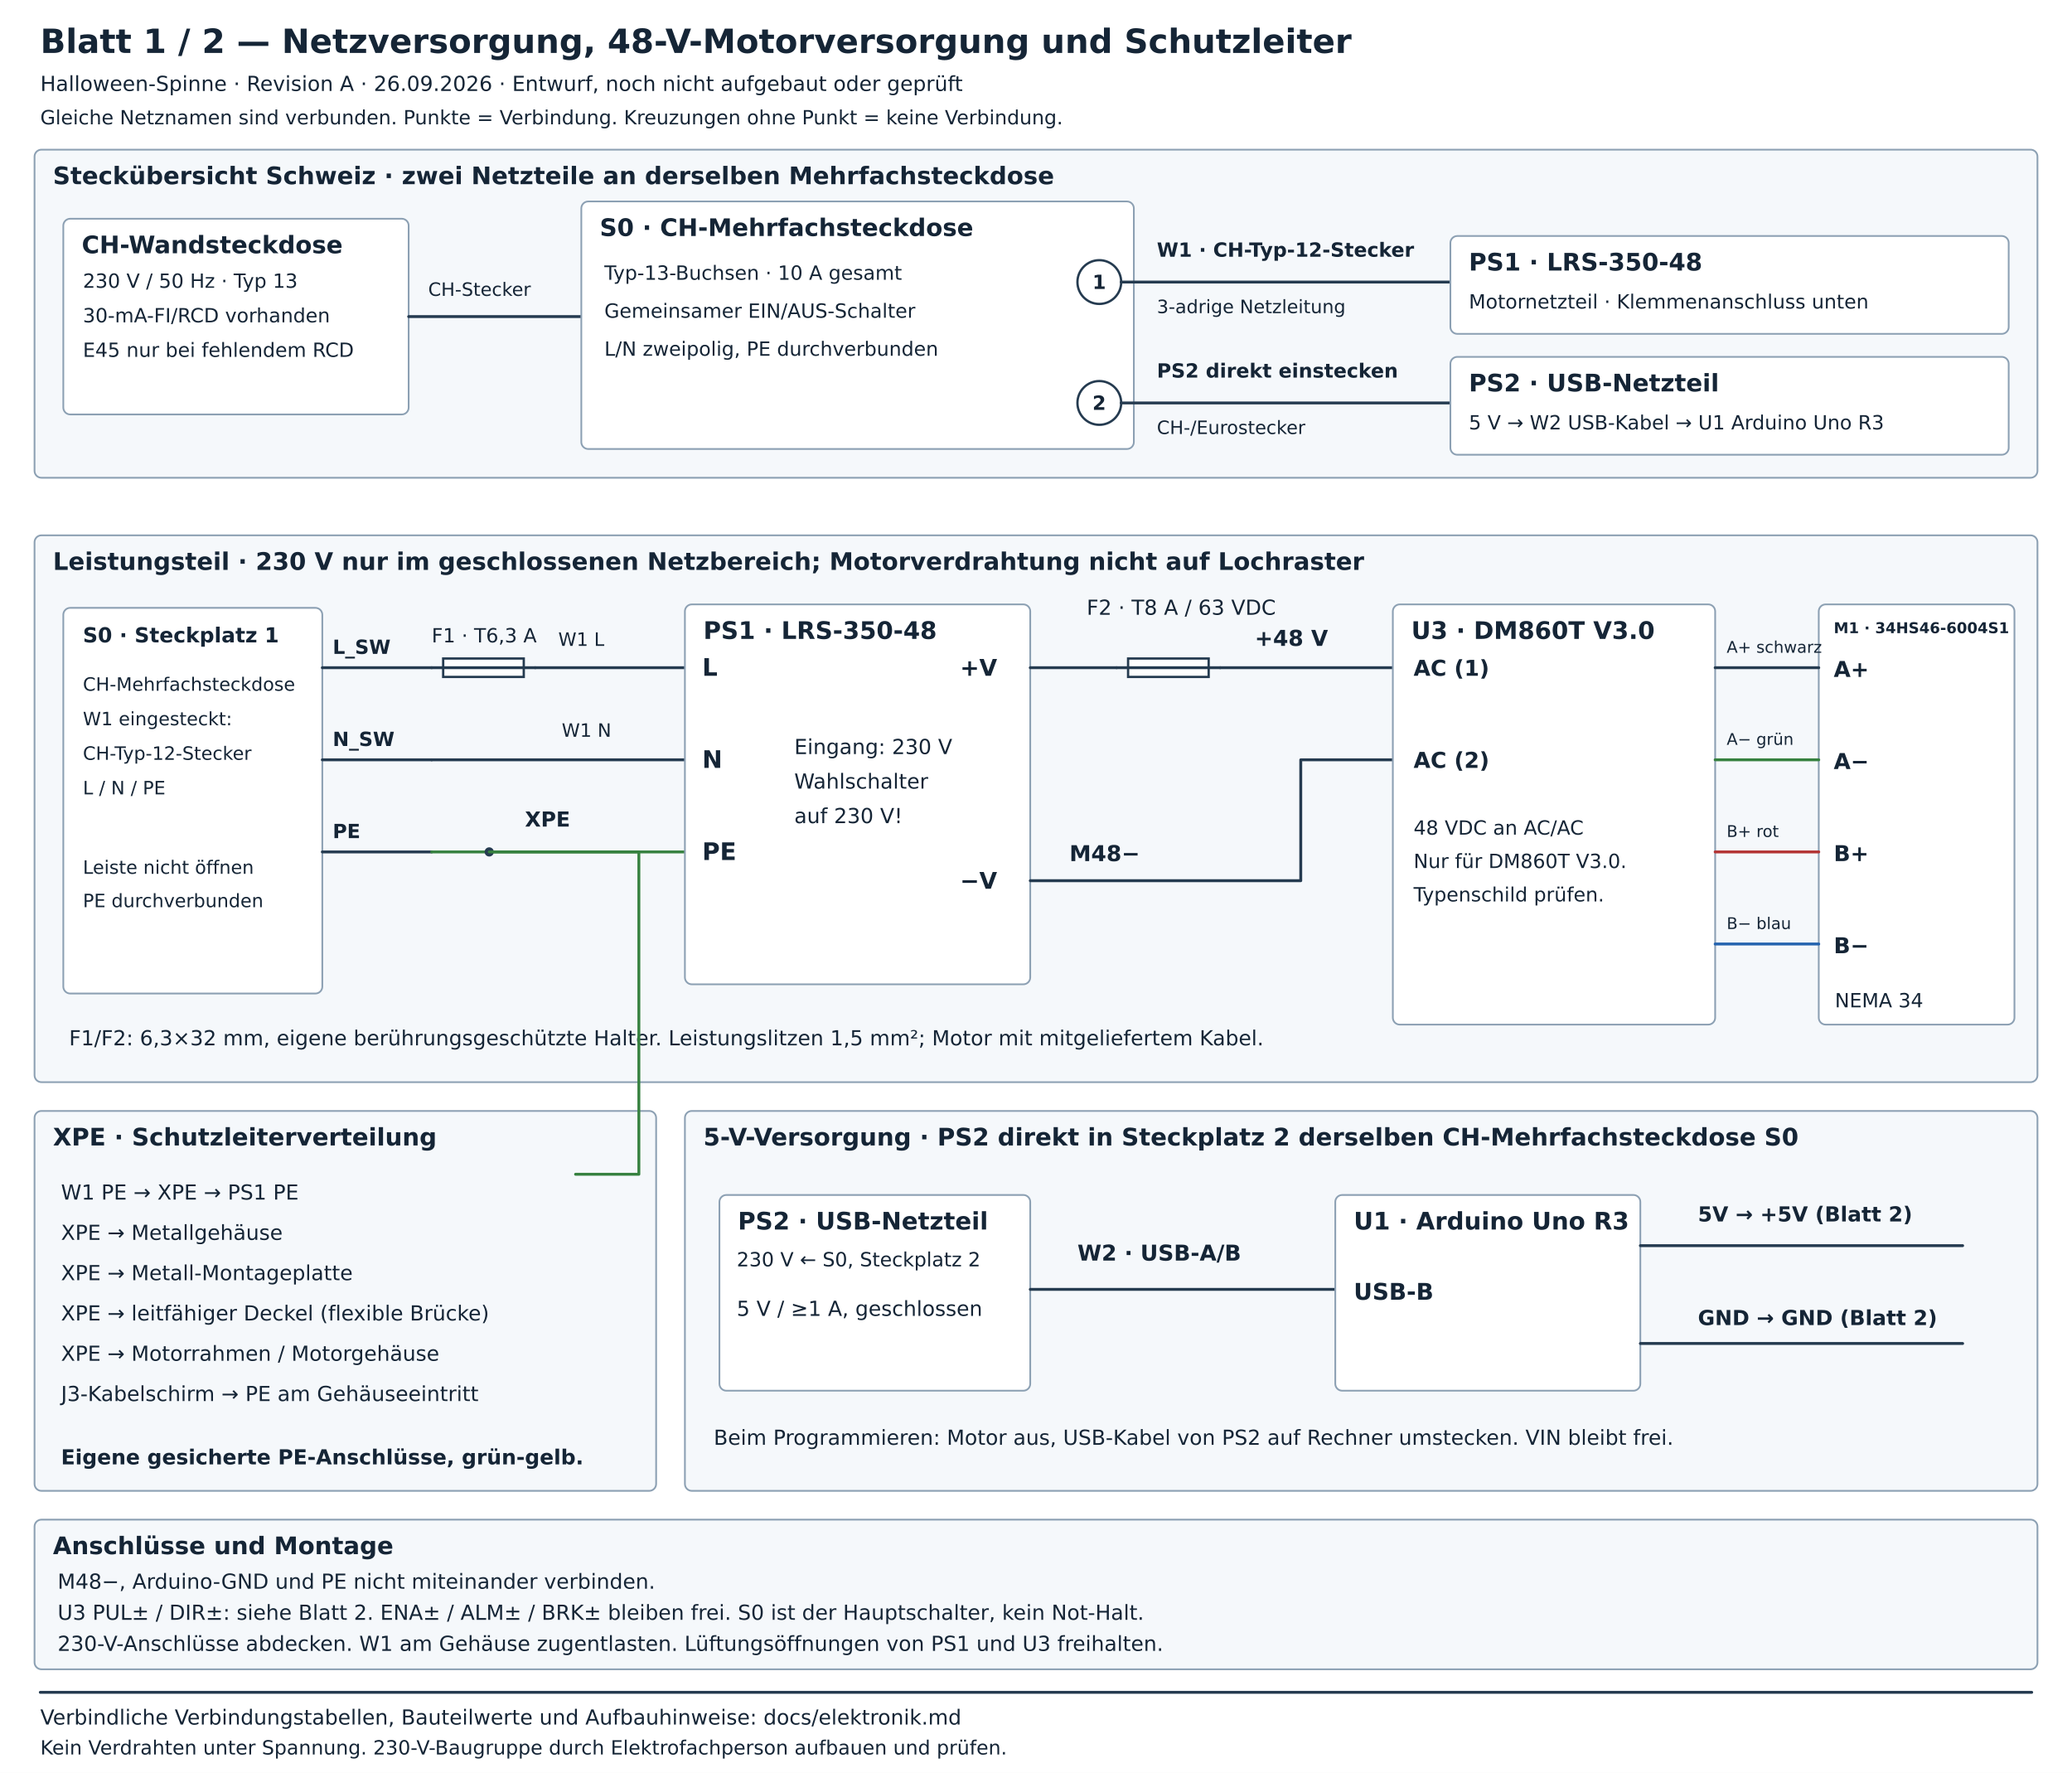
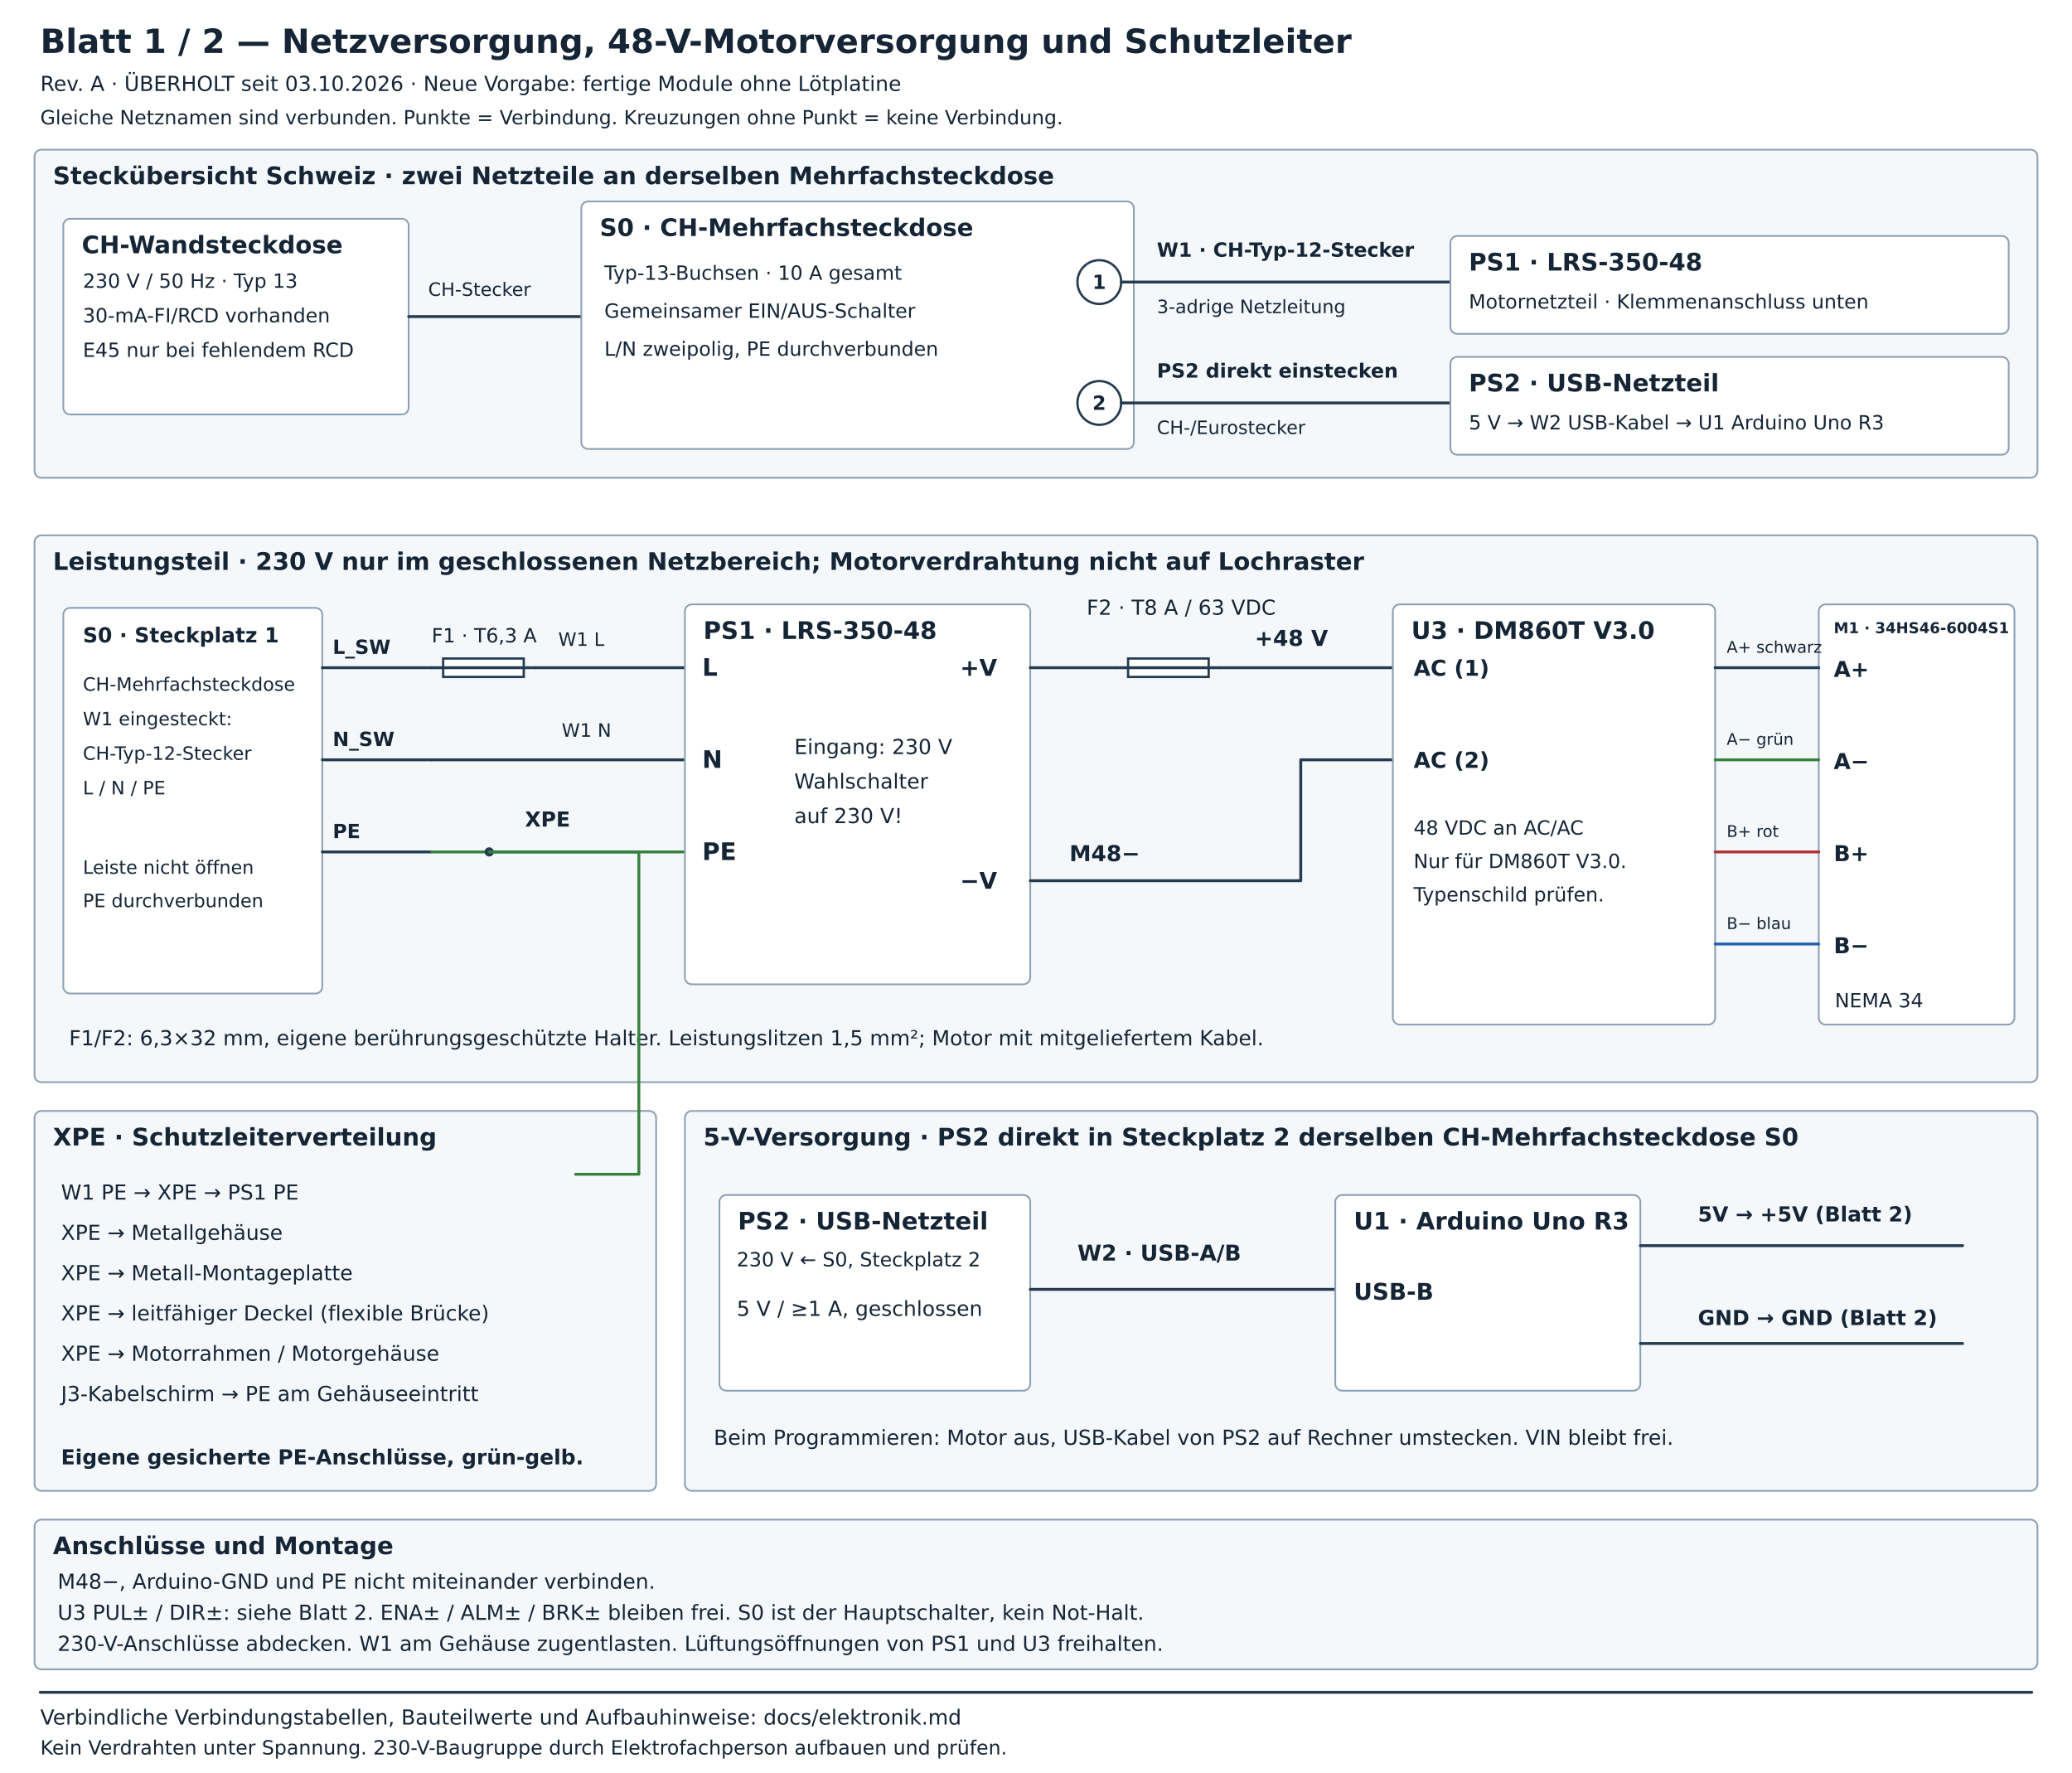
<svg xmlns="http://www.w3.org/2000/svg" width="1800" height="1540" viewBox="0 0 1800 1540">
  <style>text{font-family:DejaVu Sans,Arial,sans-serif;fill:#152536} .wire{fill:none;stroke:#253b50;stroke-width:2.5;stroke-linecap:round;stroke-linejoin:round}</style>
  <rect width="1800" height="1540" fill="white" />
  <text x="35" y="46" font-size="29" font-weight="bold">Blatt 1 / 2 — Netzversorgung, 48-V-Motorversorgung und Schutzleiter</text>
-   <text x="35" y="79" font-size="18">Halloween-Spinne · Revision A · 26.09.2026 · Entwurf, noch nicht aufgebaut oder geprüft</text>
+   <text x="35" y="79" font-size="18">Rev. A · ÜBERHOLT seit 03.10.2026 · Neue Vorgabe: fertige Module ohne Lötplatine</text>
  <text x="35" y="108" font-size="17">Gleiche Netznamen sind verbunden. Punkte = Verbindung. Kreuzungen ohne Punkt = keine Verbindung.</text>
  <rect x="30" y="130" width="1740" height="285" rx="6" fill="#f5f8fb" stroke="#8ca0b3" stroke-width="1.5" />
  <text x="46" y="160" font-size="21" font-weight="bold">Steckübersicht Schweiz · zwei Netzteile an derselben Mehrfachsteckdose</text>
  <rect x="55" y="190" width="300" height="170" rx="6" fill="white" stroke="#8ca0b3" stroke-width="1.5" />
  <text x="71" y="220" font-size="21" font-weight="bold">CH-Wandsteckdose</text>
  <text x="72" y="250" font-size="17">230 V / 50 Hz · Typ 13</text>
  <text x="72" y="280" font-size="17">30-mA-FI/RCD vorhanden</text>
  <text x="72" y="310" font-size="17">E45 nur bei fehlendem RCD</text>
  <polyline class="wire" points="355,275 505,275" />
  <text x="372" y="257" font-size="16">CH-Stecker</text>
  <rect x="505" y="175" width="480" height="215" rx="6" fill="white" stroke="#8ca0b3" stroke-width="1.5" />
  <text x="521" y="205" font-size="21" font-weight="bold">S0 · CH-Mehrfachsteckdose</text>
  <text x="525" y="243" font-size="17">Typ-13-Buchsen · 10 A gesamt</text>
  <text x="525" y="276" font-size="17">Gemeinsamer EIN/AUS-Schalter</text>
  <text x="525" y="309" font-size="17">L/N zweipolig, PE durchverbunden</text>
  <circle cx="955" cy="245" r="19" fill="white" stroke="#253b50" stroke-width="2" />
  <text x="949" y="251" font-size="17" font-weight="bold">1</text>
  <polyline class="wire" points="974,245 1260,245" />
  <circle cx="955" cy="350" r="19" fill="white" stroke="#253b50" stroke-width="2" />
  <text x="949" y="356" font-size="17" font-weight="bold">2</text>
  <polyline class="wire" points="974,350 1260,350" />
  <text x="1005" y="223" font-size="17" font-weight="bold">W1 · CH-Typ-12-Stecker</text>
  <text x="1005" y="272" font-size="16">3-adrige Netzleitung</text>
  <rect x="1260" y="205" width="485" height="85" rx="6" fill="white" stroke="#8ca0b3" stroke-width="1.5" />
  <text x="1276" y="235" font-size="21" font-weight="bold">PS1 · LRS-350-48</text>
  <text x="1276" y="268" font-size="17">Motornetzteil · Klemmenanschluss unten</text>
  <text x="1005" y="328" font-size="17" font-weight="bold">PS2 direkt einstecken</text>
  <text x="1005" y="377" font-size="16">CH-/Eurostecker</text>
  <rect x="1260" y="310" width="485" height="85" rx="6" fill="white" stroke="#8ca0b3" stroke-width="1.5" />
  <text x="1276" y="340" font-size="21" font-weight="bold">PS2 · USB-Netzteil</text>
  <text x="1276" y="373" font-size="17">5 V → W2 USB-Kabel → U1 Arduino Uno R3</text>
  <g transform="translate(0,330)">
    <rect x="30" y="135" width="1740" height="475" rx="6" fill="#f5f8fb" stroke="#8ca0b3" stroke-width="1.5" />
    <text x="46" y="165" font-size="21" font-weight="bold">Leistungsteil · 230 V nur im geschlossenen Netzbereich; Motorverdrahtung nicht auf Lochraster</text>
    <rect x="55" y="198" width="225" height="335" rx="6" fill="white" stroke="#8ca0b3" stroke-width="1.5" />
    <text x="72" y="228" font-size="18" font-weight="bold">S0 · Steckplatz 1</text>
    <text x="72" y="270" font-size="16">CH-Mehrfachsteckdose</text>
    <text x="72" y="300" font-size="16">W1 eingesteckt:</text>
    <text x="72" y="330" font-size="16">CH-Typ-12-Stecker</text>
    <text x="72" y="360" font-size="16">L / N / PE</text>
    <text x="72" y="429" font-size="16">Leiste nicht öffnen</text>
    <text x="72" y="458" font-size="16">PE durchverbunden</text>
    <polyline class="wire" points="280,250 375,250" />
    <text x="289" y="238" font-size="17" font-weight="bold">L_SW</text>
    <polyline class="wire" points="280,330 375,330" />
    <text x="289" y="318" font-size="17" font-weight="bold">N_SW</text>
    <polyline class="wire" points="280,410 375,410" />
    <text x="289" y="398" font-size="17" font-weight="bold">PE</text>
    <polyline class="wire" points="375,250 385,250" />
    <rect x="385" y="242" width="70" height="16" fill="white" stroke="#253b50" stroke-width="2" />
    <polyline class="wire" points="455,250 465,250" />
    <text x="375" y="228" font-size="17">F1 · T6,3 A</text>
    <polyline class="wire" points="465,250 595,250" />
    <text x="485" y="231" font-size="16">W1 L</text>
    <polyline class="wire" points="375,330 595,330" />
    <text x="488" y="310" font-size="16">W1 N</text>
    <polyline class="wire" points="375,410 595,410" style="stroke:#36813f" />
    <circle cx="425" cy="410" r="4" fill="#253b50" />
    <text x="456" y="388" font-size="18" font-weight="bold">XPE</text>
    <rect x="595" y="195" width="300" height="330" rx="6" fill="white" stroke="#8ca0b3" stroke-width="1.5" />
    <text x="611" y="225" font-size="21" font-weight="bold">PS1 · LRS-350-48</text>
    <text x="610" y="257" font-size="21" font-weight="bold">L</text>
    <text x="610" y="337" font-size="21" font-weight="bold">N</text>
    <text x="610" y="417" font-size="21" font-weight="bold">PE</text>
    <text x="690" y="325" font-size="18">Eingang: 230 V</text>
    <text x="690" y="355" font-size="18">Wahlschalter</text>
    <text x="690" y="385" font-size="18">auf 230 V!</text>
    <text x="834" y="257" font-size="20" font-weight="bold">+V</text>
    <text x="834" y="442" font-size="20" font-weight="bold">−V</text>
    <polyline class="wire" points="895,250 970,250" />
    <polyline class="wire" points="970,250 980,250" />
    <rect x="980" y="242" width="70" height="16" fill="white" stroke="#253b50" stroke-width="2" />
    <polyline class="wire" points="1050,250 1060,250" />
    <text x="970" y="228" font-size="17" />
    <text x="944" y="204" font-size="18">F2 · T8 A / 63 VDC</text>
    <polyline class="wire" points="1060,250 1210,250" />
    <polyline class="wire" points="385,250 455,250" />
    <polyline class="wire" points="980,250 1050,250" />
    <polyline class="wire" points="895,435 1130,435 1130,330 1210,330" />
    <text x="929" y="418" font-size="19" font-weight="bold">M48−</text>
    <text x="1090" y="231" font-size="19" font-weight="bold">+48 V</text>
    <rect x="1210" y="195" width="280" height="365" rx="6" fill="white" stroke="#8ca0b3" stroke-width="1.5" />
    <text x="1226" y="225" font-size="21" font-weight="bold">U3 · DM860T V3.0</text>
    <text x="1228" y="257" font-size="19" font-weight="bold">AC (1)</text>
    <text x="1228" y="337" font-size="19" font-weight="bold">AC (2)</text>
    <text x="1228" y="395" font-size="17">48 VDC an AC/AC</text>
    <text x="1228" y="424" font-size="17">Nur für DM860T V3.0.</text>
    <text x="1228" y="453" font-size="17">Typenschild prüfen.</text>
    <rect x="1580" y="195" width="170" height="365" rx="6" fill="white" stroke="#8ca0b3" stroke-width="1.5" />
    <text x="1593" y="220" font-size="13" font-weight="bold">M1 · 34HS46-6004S1</text>
    <text x="1594" y="545" font-size="17">NEMA 34</text>
    <polyline class="wire" points="1490,250 1580,250" style="stroke:#253b50" />
    <text x="1500" y="237" font-size="14">A+ schwarz</text>
    <text x="1593" y="258" font-size="19" font-weight="bold">A+</text>
    <polyline class="wire" points="1490,330 1580,330" style="stroke:#36813f" />
    <text x="1500" y="317" font-size="14">A− grün</text>
    <text x="1593" y="338" font-size="19" font-weight="bold">A−</text>
    <polyline class="wire" points="1490,410 1580,410" style="stroke:#b33333" />
    <text x="1500" y="397" font-size="14">B+ rot</text>
    <text x="1593" y="418" font-size="19" font-weight="bold">B+</text>
    <polyline class="wire" points="1490,490 1580,490" style="stroke:#2463af" />
    <text x="1500" y="477" font-size="14">B− blau</text>
    <text x="1593" y="498" font-size="19" font-weight="bold">B−</text>
    <text x="60" y="578" font-size="18">F1/F2: 6,3×32 mm, eigene berührungsgeschützte Halter. Leistungslitzen 1,5 mm²; Motor mit mitgeliefertem Kabel.</text>
    <rect x="30" y="635" width="540" height="330" rx="6" fill="#f5f8fb" stroke="#8ca0b3" stroke-width="1.5" />
    <text x="46" y="665" font-size="21" font-weight="bold">XPE · Schutzleiterverteilung</text>
    <polyline class="wire" points="425,410 555,410 555,690 500,690" style="stroke:#36813f" />
    <text x="53" y="712" font-size="18">W1 PE → XPE → PS1 PE</text>
    <text x="53" y="747" font-size="18">XPE → Metallgehäuse</text>
    <text x="53" y="782" font-size="18">XPE → Metall-Montageplatte</text>
    <text x="53" y="817" font-size="18">XPE → leitfähiger Deckel (flexible Brücke)</text>
    <text x="53" y="852" font-size="18">XPE → Motorrahmen / Motorgehäuse</text>
    <text x="53" y="887" font-size="18">J3-Kabelschirm → PE am Gehäuseeintritt</text>
    <text x="53" y="942" font-size="18" font-weight="bold">Eigene gesicherte PE-Anschlüsse, grün-gelb.</text>
    <rect x="595" y="635" width="1175" height="330" rx="6" fill="#f5f8fb" stroke="#8ca0b3" stroke-width="1.5" />
    <text x="611" y="665" font-size="21" font-weight="bold">5-V-Versorgung · PS2 direkt in Steckplatz 2 derselben CH-Mehrfachsteckdose S0</text>
    <rect x="625" y="708" width="270" height="170" rx="6" fill="white" stroke="#8ca0b3" stroke-width="1.5" />
    <text x="641" y="738" font-size="21" font-weight="bold">PS2 · USB-Netzteil</text>
    <text x="640" y="770" font-size="17">230 V ← S0, Steckplatz 2</text>
    <text x="640" y="813" font-size="18">5 V / ≥1 A, geschlossen</text>
    <polyline class="wire" points="895,790 1160,790" />
    <text x="936" y="765" font-size="19" font-weight="bold">W2 · USB-A/B</text>
    <rect x="1160" y="708" width="265" height="170" rx="6" fill="white" stroke="#8ca0b3" stroke-width="1.5" />
    <text x="1176" y="738" font-size="21" font-weight="bold">U1 · Arduino Uno R3</text>
    <text x="1176" y="799" font-size="20" font-weight="bold">USB-B</text>
    <polyline class="wire" points="1425,752 1705,752" />
    <text x="1475" y="731" font-size="18" font-weight="bold">5V → +5V (Blatt 2)</text>
    <polyline class="wire" points="1425,837 1705,837" />
    <text x="1475" y="821" font-size="18" font-weight="bold">GND → GND (Blatt 2)</text>
    <text x="620" y="925" font-size="18">Beim Programmieren: Motor aus, USB-Kabel von PS2 auf Rechner umstecken. VIN bleibt frei.</text>
    <rect x="30" y="990" width="1740" height="130" rx="6" fill="#f5f8fb" stroke="#8ca0b3" stroke-width="1.5" />
    <text x="46" y="1020" font-size="21" font-weight="bold">Anschlüsse und Montage</text>
    <text x="50" y="1050" font-size="18">M48−, Arduino-GND und PE nicht miteinander verbinden.</text>
    <text x="50" y="1077" font-size="18">U3 PUL± / DIR±: siehe Blatt 2. ENA± / ALM± / BRK± bleiben frei. S0 ist der Hauptschalter, kein Not-Halt.</text>
    <text x="50" y="1104" font-size="18">230-V-Anschlüsse abdecken. W1 am Gehäuse zugentlasten. Lüftungsöffnungen von PS1 und U3 freihalten.</text>
  </g>
  <polyline class="wire" points="35,1470 1765,1470" />
  <text x="35" y="1498" font-size="18">Verbindliche Verbindungstabellen, Bauteilwerte und Aufbauhinweise: docs/elektronik.md</text>
  <text x="35" y="1524" font-size="17">Kein Verdrahten unter Spannung. 230-V-Baugruppe durch Elektrofachperson aufbauen und prüfen.</text>
</svg>
